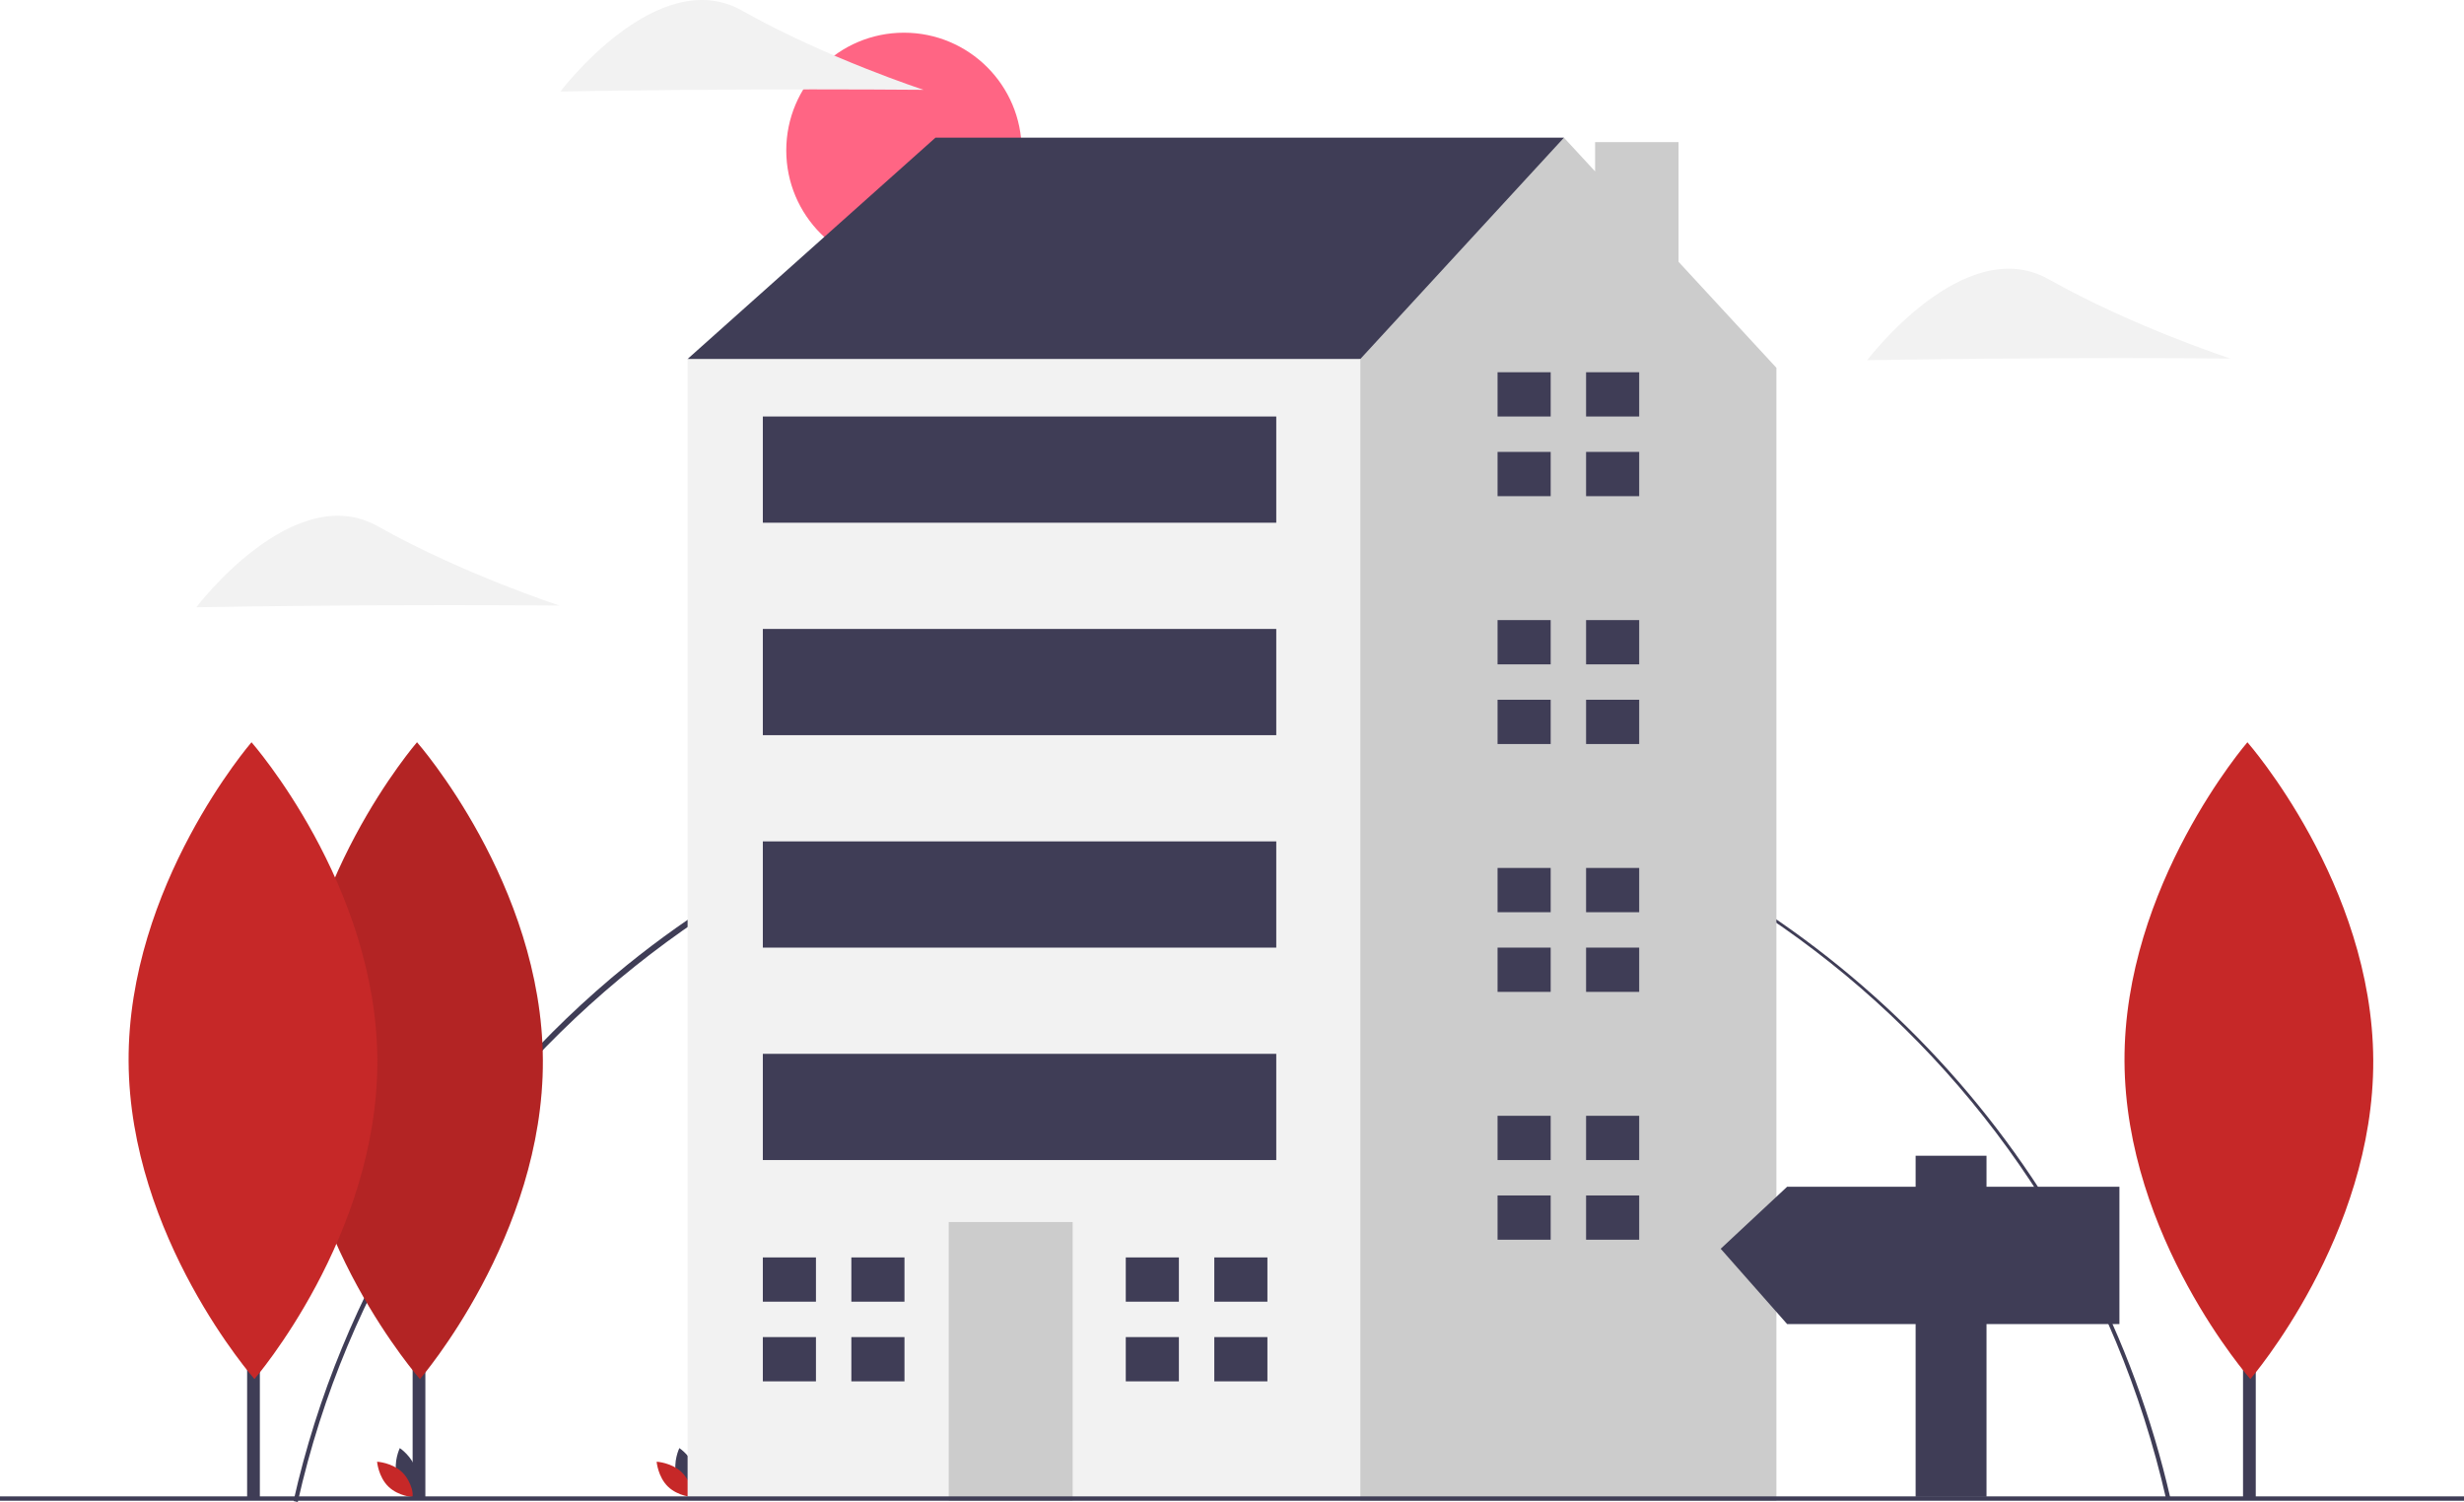
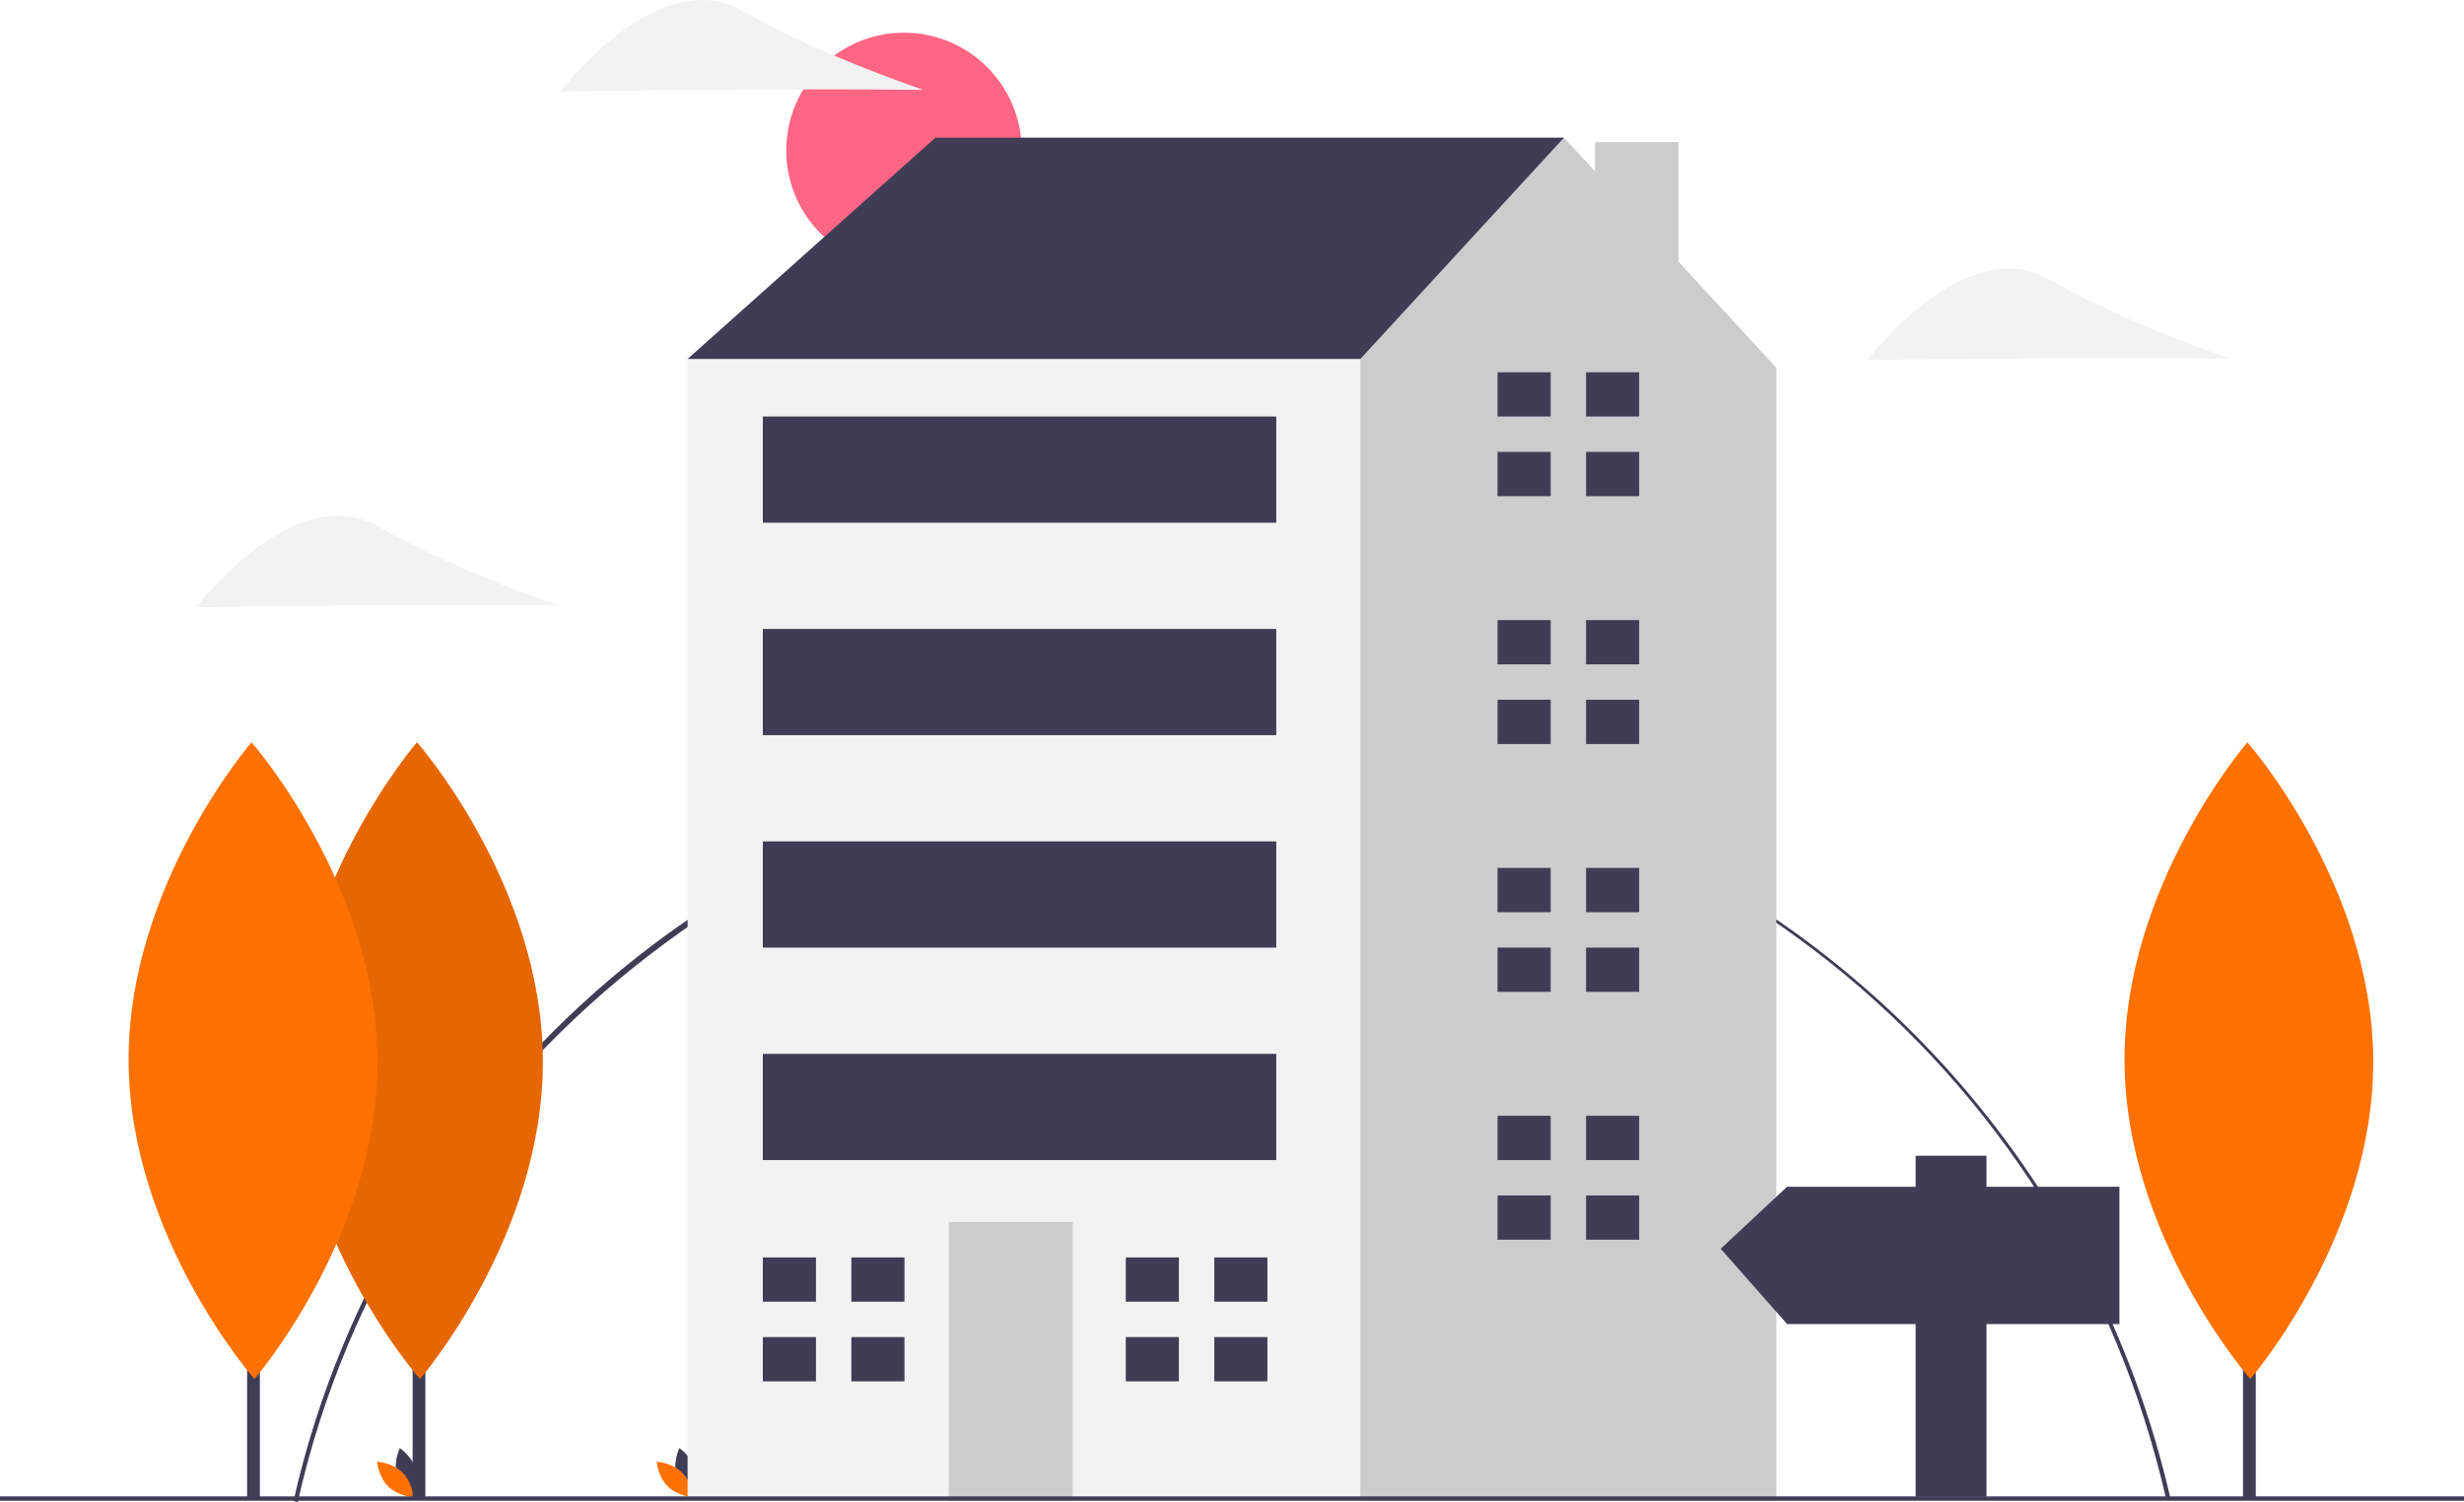
<svg xmlns="http://www.w3.org/2000/svg" id="afdfd1e9-9b52-4ce3-aad9-0a68bb11f588" data-name="Layer 1" width="1137" height="693.112" viewBox="0 0 1137 693.112">
  <path d="M168.898,796.556l-1.951-.439c21.756-96.751,76.43-184.609,153.951-247.392A444.114,444.114,0,0,1,1033.053,794.936l-1.949.443C985.05,593.17,807.829,451.945,600.134,451.945,395.16,451.945,213.8,596.874,168.898,796.556Z" transform="translate(-31.5 -103.4441)" fill="#3f3d56" />
  <circle cx="417.133" cy="69.403" r="54.315" fill="#ff6584" />
  <path d="M214.631,784.217c1.694,6.262,7.496,10.14,7.496,10.14s3.056-6.274,1.362-12.536-7.496-10.14-7.496-10.14S212.937,777.955,214.631,784.217Z" transform="translate(-31.5 -103.4441)" fill="#3f3d56" />
-   <path d="M217.12,782.871c4.648,4.525,5.216,11.481,5.216,11.481s-6.968-.38-11.617-4.905-5.216-11.481-5.216-11.481S212.471,778.346,217.12,782.871Z" transform="translate(-31.5 -103.4441)" fill="#c62828" />
+   <path d="M217.12,782.871c4.648,4.525,5.216,11.481,5.216,11.481s-6.968-.38-11.617-4.905-5.216-11.481-5.216-11.481S212.471,778.346,217.12,782.871Z" transform="translate(-31.5 -103.4441)" fill="#ff7202" />
  <path d="M343.631,784.217c1.694,6.262,7.496,10.14,7.496,10.14s3.056-6.274,1.362-12.536-7.496-10.14-7.496-10.14S341.937,777.955,343.631,784.217Z" transform="translate(-31.5 -103.4441)" fill="#3f3d56" />
-   <path d="M346.12,782.871c4.648,4.525,5.216,11.481,5.216,11.481s-6.968-.38-11.617-4.905-5.216-11.481-5.216-11.481S341.471,778.346,346.12,782.871Z" transform="translate(-31.5 -103.4441)" fill="#c62828" />
+   <path d="M346.12,782.871c4.648,4.525,5.216,11.481,5.216,11.481s-6.968-.38-11.617-4.905-5.216-11.481-5.216-11.481S341.471,778.346,346.12,782.871Z" transform="translate(-31.5 -103.4441)" fill="#ff7202" />
  <polygon points="337.71 181.988 317.286 165.648 431.66 63.529 721.679 63.529 721.679 153.394 533.779 280.022 337.71 181.988" fill="#3f3d56" />
  <polygon points="774.556 120.812 774.556 65.569 736.05 65.569 736.05 79.098 721.679 63.529 627.729 165.648 590.966 190.157 533.964 606.62 619.93 692.585 819.714 692.585 819.714 169.733 774.556 120.812" fill="#ccc" />
  <rect x="317.286" y="165.648" width="310.443" height="526.936" fill="#f2f2f2" />
  <rect x="437.787" y="563.914" width="57.187" height="128.671" fill="#ccc" />
  <polygon points="376.515 600.677 376.515 580.253 352.007 580.253 352.007 600.677 374.473 600.677 376.515 600.677" fill="#3f3d56" />
  <polygon points="374.473 617.016 352.007 617.016 352.007 637.44 376.515 637.44 376.515 617.016 374.473 617.016" fill="#3f3d56" />
  <rect x="392.855" y="580.253" width="24.509" height="20.424" fill="#3f3d56" />
  <rect x="392.855" y="617.016" width="24.509" height="20.424" fill="#3f3d56" />
  <polygon points="543.991 600.677 543.991 580.253 519.483 580.253 519.483 600.677 541.949 600.677 543.991 600.677" fill="#3f3d56" />
  <polygon points="541.949 617.016 519.483 617.016 519.483 637.44 543.991 637.44 543.991 617.016 541.949 617.016" fill="#3f3d56" />
  <rect x="560.33" y="580.253" width="24.509" height="20.424" fill="#3f3d56" />
  <rect x="560.33" y="617.016" width="24.509" height="20.424" fill="#3f3d56" />
  <polygon points="715.552 192.199 715.552 171.776 691.043 171.776 691.043 192.199 713.51 192.199 715.552 192.199" fill="#3f3d56" />
  <polygon points="713.51 208.539 691.043 208.539 691.043 228.962 715.552 228.962 715.552 208.539 713.51 208.539" fill="#3f3d56" />
  <rect x="731.891" y="171.776" width="24.509" height="20.424" fill="#3f3d56" />
  <rect x="731.891" y="208.539" width="24.509" height="20.424" fill="#3f3d56" />
  <polygon points="715.552 306.573 715.552 286.149 691.043 286.149 691.043 306.573 713.51 306.573 715.552 306.573" fill="#3f3d56" />
  <polygon points="713.51 322.912 691.043 322.912 691.043 343.336 715.552 343.336 715.552 322.912 713.51 322.912" fill="#3f3d56" />
  <rect x="731.891" y="286.149" width="24.509" height="20.424" fill="#3f3d56" />
  <rect x="731.891" y="322.912" width="24.509" height="20.424" fill="#3f3d56" />
  <polygon points="715.552 420.947 715.552 400.523 691.043 400.523 691.043 420.947 713.51 420.947 715.552 420.947" fill="#3f3d56" />
  <polygon points="713.51 437.286 691.043 437.286 691.043 457.71 715.552 457.71 715.552 437.286 713.51 437.286" fill="#3f3d56" />
  <rect x="731.891" y="400.523" width="24.509" height="20.424" fill="#3f3d56" />
  <rect x="731.891" y="437.286" width="24.509" height="20.424" fill="#3f3d56" />
  <polygon points="715.552 535.321 715.552 514.897 691.043 514.897 691.043 535.321 713.51 535.321 715.552 535.321" fill="#3f3d56" />
  <polygon points="713.51 551.66 691.043 551.66 691.043 572.084 715.552 572.084 715.552 551.66 713.51 551.66" fill="#3f3d56" />
  <rect x="731.891" y="514.897" width="24.509" height="20.424" fill="#3f3d56" />
  <rect x="731.891" y="551.66" width="24.509" height="20.424" fill="#3f3d56" />
  <rect x="352.007" y="192.199" width="236.917" height="49.017" fill="#3f3d56" />
  <rect x="352.007" y="290.234" width="236.917" height="49.017" fill="#3f3d56" />
  <rect x="352.007" y="388.269" width="236.917" height="49.017" fill="#3f3d56" />
  <rect x="352.007" y="486.304" width="236.917" height="49.017" fill="#3f3d56" />
  <rect y="690.529" width="1137" height="2" fill="#3f3d56" />
  <rect x="190.405" y="459.615" width="5.875" height="232.053" fill="#3f3d56" />
-   <path d="M281.997,592.631c.374,81.143-56.715,147.187-56.715,147.187s-57.695-65.515-58.069-146.658,56.715-147.187,56.715-147.187S281.623,511.488,281.997,592.631Z" transform="translate(-31.5 -103.4441)" fill="#c62828" />
+   <path d="M281.997,592.631c.374,81.143-56.715,147.187-56.715,147.187s-57.695-65.515-58.069-146.658,56.715-147.187,56.715-147.187S281.623,511.488,281.997,592.631Z" transform="translate(-31.5 -103.4441)" fill="#ff7202" />
  <path d="M281.997,592.631c.374,81.143-56.715,147.187-56.715,147.187s-57.695-65.515-58.069-146.658,56.715-147.187,56.715-147.187S281.623,511.488,281.997,592.631Z" transform="translate(-31.5 -103.4441)" opacity="0.1" />
  <rect x="114.033" y="459.615" width="5.875" height="232.053" fill="#3f3d56" />
-   <path d="M205.625,592.631c.374,81.143-56.715,147.187-56.715,147.187s-57.695-65.515-58.069-146.658,56.715-147.187,56.715-147.187S205.251,511.488,205.625,592.631Z" transform="translate(-31.5 -103.4441)" fill="#c62828" />
+   <path d="M205.625,592.631c.374,81.143-56.715,147.187-56.715,147.187s-57.695-65.515-58.069-146.658,56.715-147.187,56.715-147.187S205.251,511.488,205.625,592.631Z" transform="translate(-31.5 -103.4441)" fill="#ff7202" />
  <path d="M977.054,268.764c-46.277.213-83.944.897-83.944.897s44.774-59.307,83.776-37.334,83.807,36.562,83.807,36.562S1023.331,268.551,977.054,268.764Z" transform="translate(-31.5 -103.4441)" fill="#f2f2f2" />
  <path d="M206.054,382.764c-46.277.213-83.944.897-83.944.897s44.774-59.307,83.776-37.334,83.807,36.562,83.807,36.562S252.331,382.551,206.054,382.764Z" transform="translate(-31.5 -103.4441)" fill="#f2f2f2" />
  <path d="M374.055,144.764c-46.277.213-83.944.897-83.944.897s44.774-59.307,83.776-37.334,83.807,36.562,83.807,36.562S420.331,144.551,374.055,144.764Z" transform="translate(-31.5 -103.4441)" fill="#f2f2f2" />
  <rect x="1035.033" y="459.615" width="5.875" height="232.053" fill="#3f3d56" />
-   <path d="M1126.625,592.631c.374,81.143-56.715,147.187-56.715,147.187s-57.695-65.515-58.069-146.658,56.715-147.187,56.715-147.187S1126.251,511.488,1126.625,592.631Z" transform="translate(-31.5 -103.4441)" fill="#c62828" />
+   <path d="M1126.625,592.631c.374,81.143-56.715,147.187-56.715,147.187s-57.695-65.515-58.069-146.658,56.715-147.187,56.715-147.187S1126.251,511.488,1126.625,592.631Z" transform="translate(-31.5 -103.4441)" fill="#ff7202" />
  <polygon points="824.667 547.629 883.956 547.629 883.956 533.318 916.667 533.318 916.667 547.629 978 547.629 978 611.007 916.667 611.007 916.667 690.74 883.956 690.74 883.956 611.007 824.667 611.007 794 576.251 824.667 547.629" fill="#3f3d56" />
</svg>
